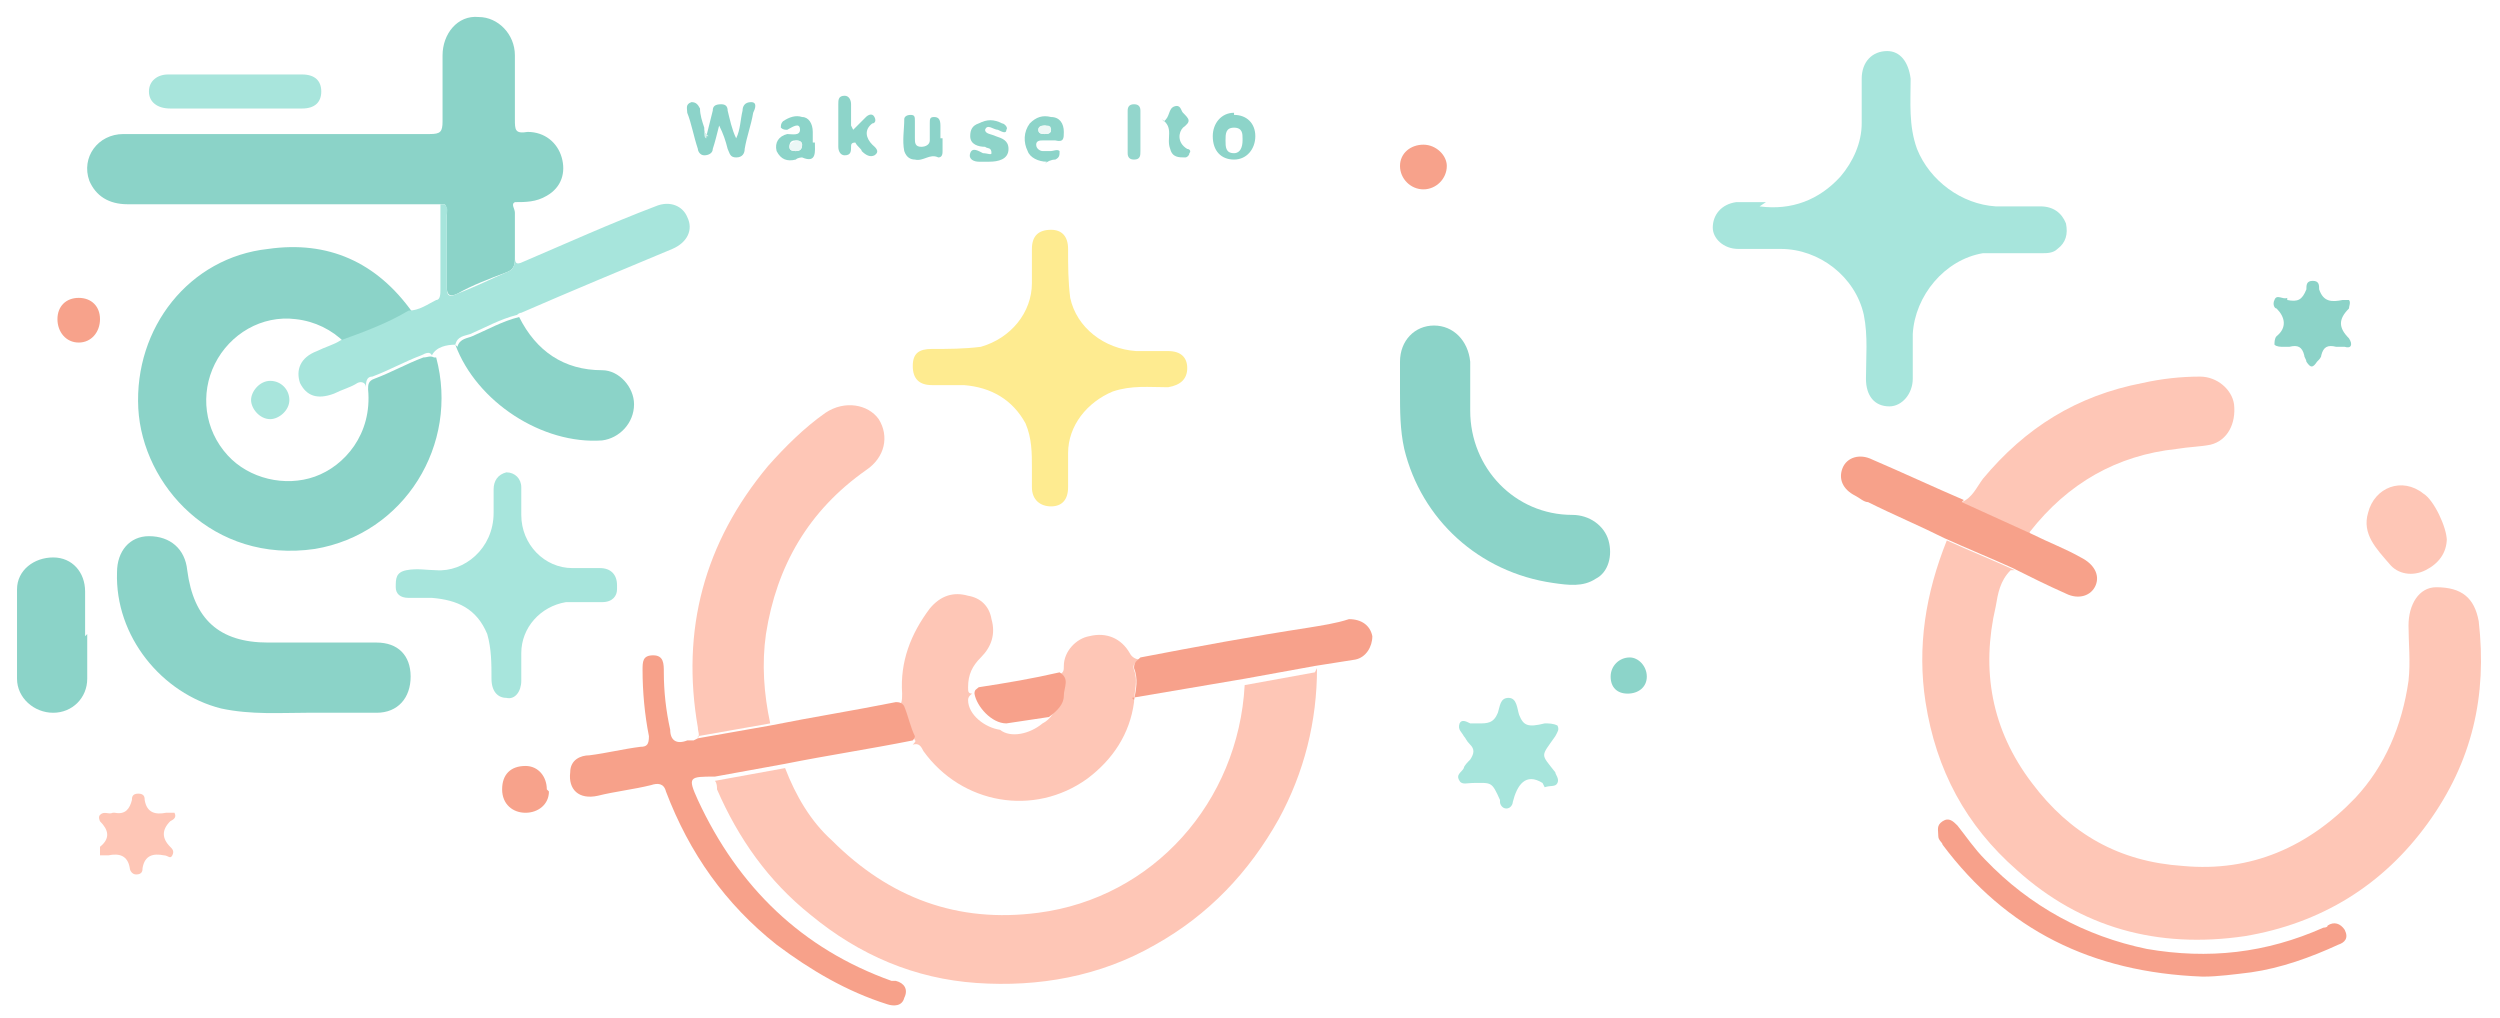
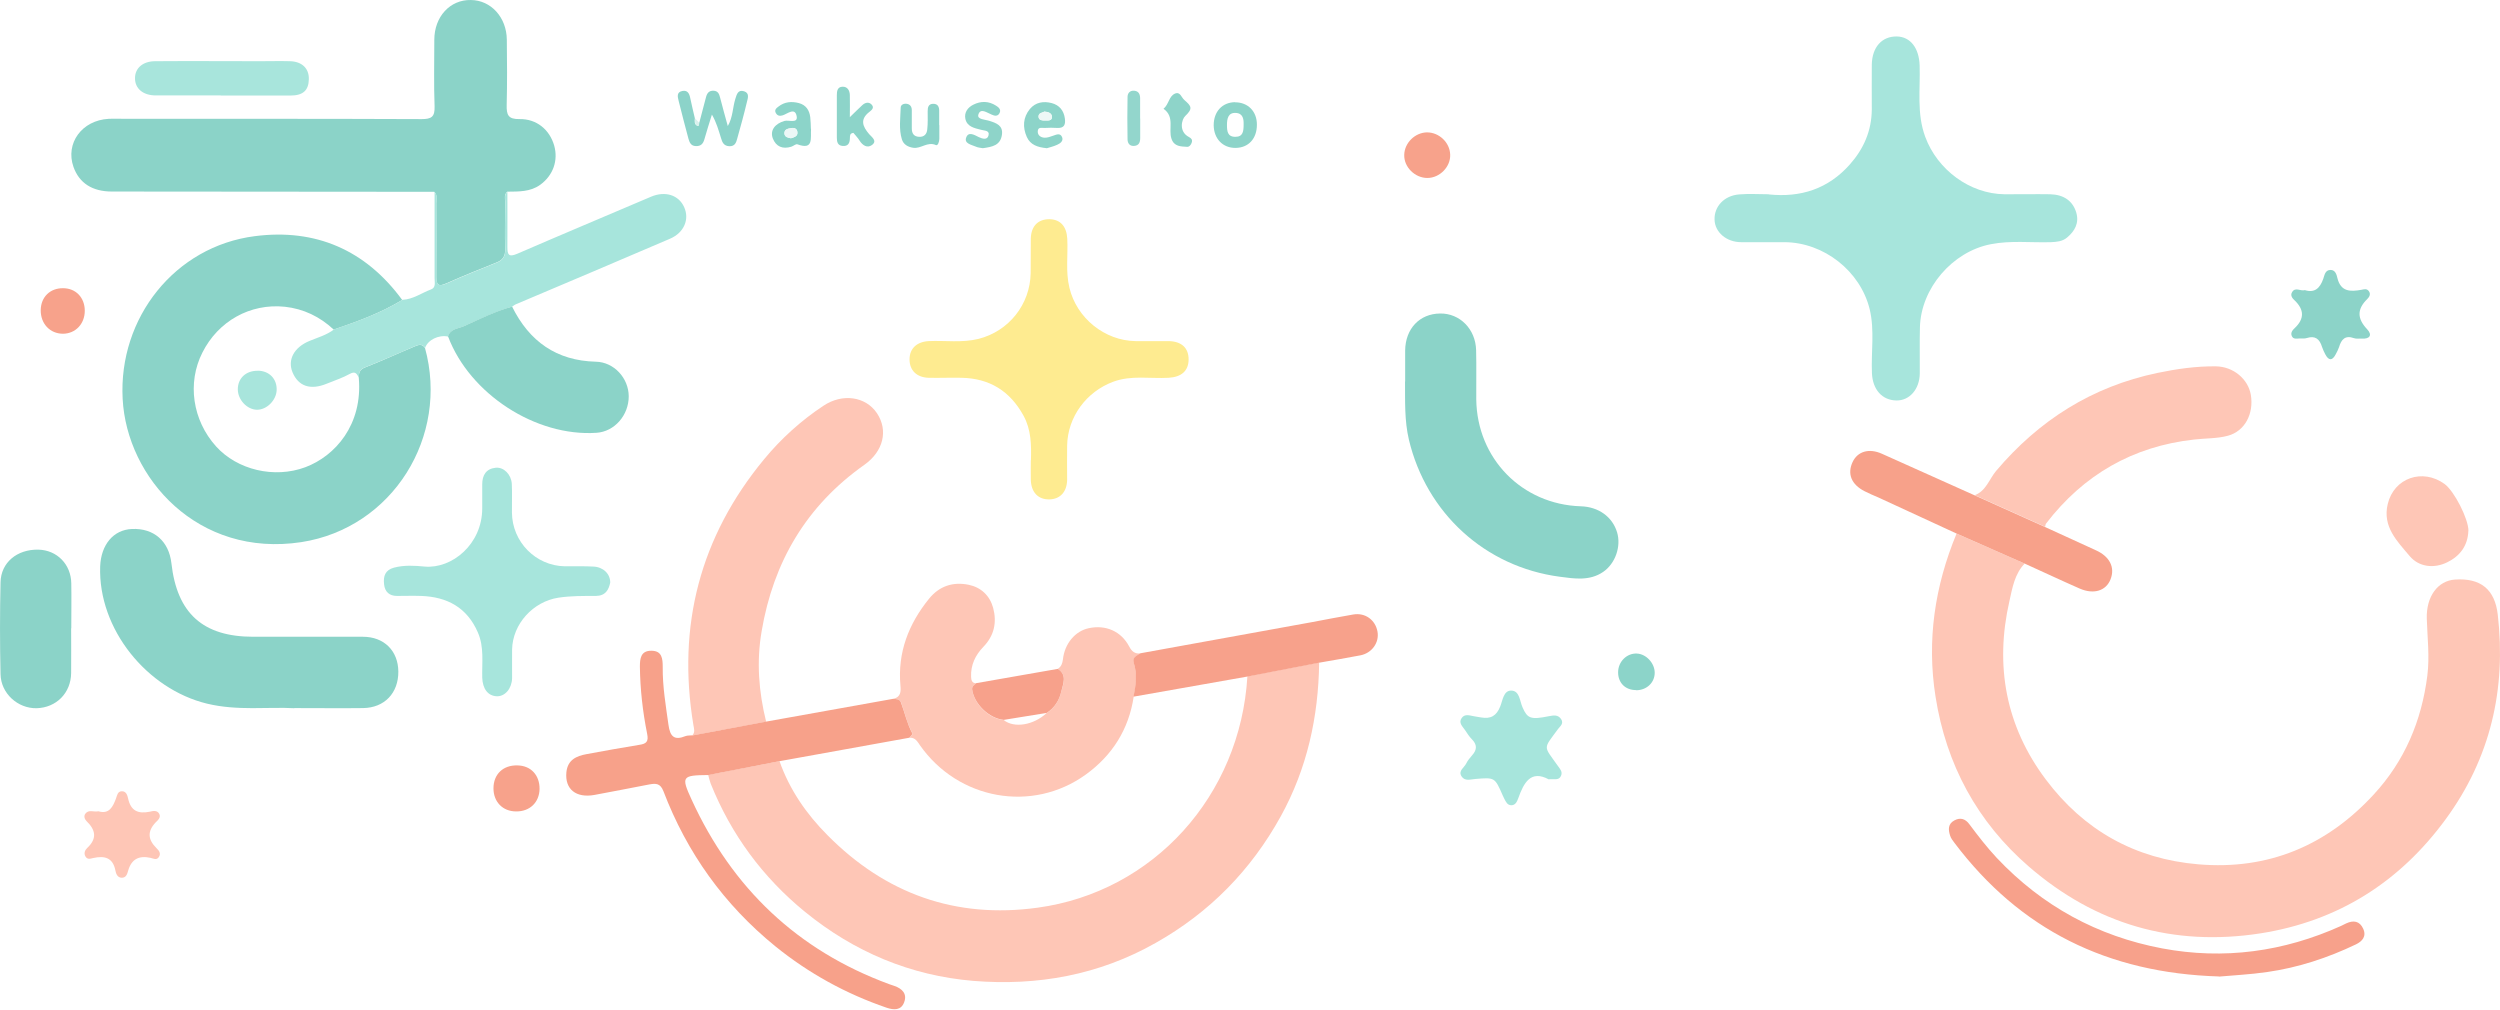
- <svg xmlns="http://www.w3.org/2000/svg" id="_レイヤー_1" data-name="レイヤー 1" version="1.1" viewBox="0 0 117.5 47.8">
+ <svg xmlns="http://www.w3.org/2000/svg" id="_レイヤー_1" data-name="レイヤー 1" width="79.947mm" height="32.274mm" viewBox="0 0 226.621 91.486">
  <defs>
    <style>
      .cls-1 {
-       fill: #feeb90;
+         fill: #feeb90;
      }

-       .cls-1, .cls-2, .cls-3, .cls-4, .cls-5, .cls-6, .cls-7, .cls-8, .cls-9, .cls-10, .cls-11,
-       .cls-12, .cls-13, .cls-14, .cls-15, .cls-16, .cls-17 {
-       stroke-width: 0px;
+       .cls-1, .cls-2, .cls-3, .cls-4, .cls-5, .cls-6, .cls-7, .cls-8, .cls-9, .cls-10, .cls-11, .cls-12, .cls-13, .cls-14, .cls-15, .cls-16, .cls-17 {
+         stroke-width: 0px;
      }

      .cls-2 {
-       fill: #8dd4c9;
+         fill: #8dd4c9;
      }

      .cls-3 {
-       fill: #f7a18b;
+         fill: #f7a18b;
      }

      .cls-4 {
-       fill: #8cd3c9;
+         fill: #8cd3c9;
      }

      .cls-5 {
-       fill: #f7a18a;
+         fill: #f7a18a;
      }

      .cls-6 {
-       fill: #a8e5dc;
+         fill: #a8e5dc;
      }

      .cls-7 {
-       fill: #fec6b6;
+         fill: #fec6b6;
      }

      .cls-8 {
-       fill: #a7e5dc;
+         fill: #a7e5dc;
      }

      .cls-9 {
-       fill: #f7a28b;
+         fill: #f7a28b;
      }

      .cls-10 {
-       fill: #8cd4c9;
+         fill: #8cd4c9;
      }

      .cls-11 {
-       fill: #8bd3c8;
+         fill: #8bd3c8;
      }

      .cls-12 {
-       fill: #8ed4c9;
+         fill: #8ed4c9;
      }

      .cls-13 {
-       fill: #daf1ed;
+         fill: #daf1ed;
      }

      .cls-14 {
-       fill: #8cd3c8;
+         fill: #8cd3c8;
      }

      .cls-15 {
-       fill: #ecf7f6;
+         fill: #ecf7f6;
      }

      .cls-16 {
-       fill: #eef8f6;
+         fill: #eef8f6;
      }

      .cls-17 {
-       fill: #93d6cc;
+         fill: #93d6cc;
      }
    </style>
  </defs>
  <g id="surface1">
-     <path class="cls-7" d="M94.5,26.8c-.5.5-.6,1.1-.7,1.7-.7,3-.2,5.8,1.7,8.3,1.8,2.4,4.1,3.7,7.1,3.9,3.2.3,5.9-.9,8.1-3.2,1.4-1.5,2.2-3.4,2.5-5.5.1-.9,0-1.8,0-2.6,0-1,.5-1.8,1.3-1.8,1.2,0,1.8.5,2,1.6.4,3.5-.3,6.6-2.4,9.5-2.1,2.9-5,4.7-8.6,5.3-4.1.6-7.7-.4-10.7-3.1-2.4-2.1-3.8-4.7-4.3-7.9-.4-2.6,0-5.1,1-7.6,1.1.5,2.1.9,3.2,1.4h0Z" />
-     <path class="cls-7" d="M61.9,31.4c0,2.5-.6,4.9-1.8,7.1-1.4,2.5-3.3,4.5-5.8,5.9-2.6,1.5-5.5,2-8.4,1.8-2.9-.2-5.5-1.3-7.8-3.2-2-1.6-3.4-3.6-4.4-5.9,0-.1,0-.3-.1-.4,1.1-.2,2.2-.4,3.3-.6.5,1.3,1.2,2.5,2.2,3.4,2.7,2.7,5.9,3.9,9.7,3.4,5.4-.7,9.4-5.2,9.7-10.7,1.1-.2,2.2-.4,3.3-.6h0Z" />
-     <path class="cls-11" d="M20.5,16.8c1.1,4.1-1.5,8.3-5.7,9-4.8.7-8.1-3-8.3-6.6-.2-3.8,2.4-7.1,6.1-7.5,2.8-.4,5.1.6,6.8,3-1,.6-2.1,1-3.2,1.4-.6-.6-1.4-1-2.3-1.1-1.6-.2-3.1.7-3.8,2.1-.7,1.4-.5,3.1.6,4.3,1,1.1,2.7,1.5,4.1,1,1.4-.5,2.7-2,2.5-4.1,0-.2,0-.4.3-.5.8-.3,1.5-.7,2.3-1,.2,0,.3-.1.5,0h0Z" />
-     <path class="cls-11" d="M20.9,9.6c-5,0-9.9,0-14.9,0-.9,0-1.5-.4-1.8-1.1-.4-1.1.4-2.2,1.6-2.2.3,0,.6,0,.8,0,4.5,0,9.1,0,13.6,0,.5,0,.6-.1.6-.6,0-1,0-2.1,0-3.1s.7-1.9,1.7-1.8c.9,0,1.7.8,1.7,1.8,0,1,0,2,0,3,0,.5,0,.7.6.6.8,0,1.4.5,1.6,1.2.2.7,0,1.4-.7,1.8-.5.3-1,.3-1.5.3-.2.1,0,.3,0,.5,0,.7,0,1.4,0,2.2,0,.3-.1.5-.4.6-.8.3-1.6.6-2.3,1-.4.2-.5,0-.5-.3,0-1.1,0-2.3,0-3.4,0-.2,0-.4-.1-.5h0Z" />
-     <path class="cls-8" d="M82.7,9.7c1.5.2,2.8-.3,3.8-1.4.6-.7,1-1.6,1-2.5,0-.7,0-1.4,0-2.1,0-.8.5-1.3,1.2-1.3.6,0,1,.5,1.1,1.3,0,1.1-.1,2.2.3,3.3.6,1.5,2.1,2.6,3.7,2.7.7,0,1.4,0,2.1,0,.6,0,1,.3,1.2.8.1.5,0,.9-.4,1.2-.2.2-.5.2-.7.2-.9,0-1.9,0-2.8,0-1.8.3-3.2,2-3.3,3.8,0,.7,0,1.4,0,2.1,0,.7-.5,1.3-1.1,1.3-.7,0-1.1-.5-1.1-1.3,0-1,.1-2-.1-3-.4-1.8-2.1-3.1-3.9-3.1h-2c-.7,0-1.2-.5-1.2-1,0-.6.4-1.1,1.1-1.2.5,0,.9,0,1.4,0h0Z" />
-     <path class="cls-7" d="M49.8,31.7c.2-.1.2-.2.2-.4,0-.7.6-1.3,1.2-1.4.8-.2,1.5.1,1.9.8.1.2.3.3.5.3-.2.1-.4.2-.3.5.2.5,0,1,0,1.5-.2,1.5-1,2.7-2.2,3.6-2.5,1.8-5.9,1.2-7.7-1.3-.1-.2-.2-.4-.5-.3,0,0,.2-.2.1-.2-.2-.5-.4-1-.5-1.4,0-.2-.2-.2-.4-.2.3,0,.3-.3.3-.6-.1-1.5.4-2.8,1.3-4,.5-.6,1.1-.8,1.8-.6.6.1,1,.5,1.1,1.1.2.7,0,1.3-.5,1.8-.4.4-.6.8-.6,1.4,0,.2,0,.3.2.3,0,0-.2.1-.2.3,0,.7.8,1.3,1.5,1.4.5.4,1.4.2,2-.3.4-.2.6-.6.7-1,0-.3.3-.8-.2-1.1h0Z" />
-     <path class="cls-7" d="M32.8,34.7c.1-.2,0-.3,0-.5-.8-4.6.3-8.7,3.3-12.3.8-.9,1.7-1.8,2.7-2.5.9-.6,2-.4,2.5.3.5.8.3,1.8-.6,2.4-2.7,1.9-4.2,4.5-4.7,7.7-.2,1.4-.1,2.8.2,4.2-1.1.2-2.3.4-3.4.6h0Z" />
-     <path class="cls-11" d="M14.4,33.5c-1.2,0-2.6.1-4-.2-2.8-.7-5-3.4-4.9-6.4,0-1,.6-1.7,1.5-1.7,1,0,1.7.6,1.8,1.6.3,2.3,1.5,3.4,3.8,3.4h5.1c1,0,1.6.6,1.6,1.6,0,1-.6,1.7-1.6,1.7-1,0-2,0-3.2,0h0Z" />
-     <path class="cls-5" d="M32.8,34.7c1.1-.2,2.3-.4,3.4-.6,2-.4,3.9-.7,5.9-1.1.1,0,.3,0,.4.2.2.5.3,1,.5,1.4,0,0,0,.1-.1.2-2,.4-4,.7-6,1.1-1.1.2-2.2.4-3.3.6-1.2,0-1.3,0-.8,1.1,1.9,4.1,4.9,7,9.1,8.5,0,0,.2,0,.2,0,.4.1.6.4.4.8-.1.4-.5.4-.8.3-1.9-.6-3.6-1.6-5.2-2.8-2.4-1.9-4.1-4.3-5.2-7.2-.1-.4-.4-.4-.7-.3-.8.2-1.7.3-2.5.5-.9.2-1.4-.3-1.3-1.1,0-.6.5-.8.9-.8.8-.1,1.6-.3,2.4-.4.3,0,.4-.1.4-.5-.2-1-.3-2.1-.3-3.1,0-.4,0-.7.5-.7.5,0,.5.4.5.8,0,.9.1,1.8.3,2.7,0,.5.3.7.8.5,0,0,.2,0,.3,0h0Z" />
-     <path class="cls-11" d="M65.8,18.4v-1.4c0-1,.7-1.7,1.6-1.7.9,0,1.6.7,1.7,1.7,0,.8,0,1.5,0,2.3,0,2.7,2.1,4.9,4.8,4.9.8,0,1.5.5,1.7,1.2.2.7,0,1.5-.6,1.8-.6.4-1.3.3-2,.2-3.5-.5-6.2-3-7-6.3-.2-.9-.2-1.8-.2-2.7h0Z" />
-     <path class="cls-1" d="M48.5,22c0-.7,0-1.4-.3-2.1-.6-1.1-1.6-1.7-2.9-1.8-.5,0-1,0-1.5,0-.6,0-.9-.3-.9-.9s.3-.8.9-.8c.8,0,1.5,0,2.3-.1,1.4-.4,2.4-1.6,2.4-3,0-.5,0-1.1,0-1.6,0-.6.3-.9.9-.9.5,0,.8.3.8.9,0,.8,0,1.5.1,2.3.3,1.4,1.6,2.4,3.1,2.5h1.5c.6,0,.9.3.9.8s-.3.8-.9.9c-.9,0-1.7-.1-2.6.2-1.2.5-2.1,1.6-2.1,2.9,0,.5,0,1.1,0,1.6,0,.6-.3.9-.8.9-.5,0-.9-.3-.9-.9,0-.3,0-.6,0-.9h0Z" />
-     <path class="cls-8" d="M20.9,9.6c.2.2.1.4.1.5,0,1.1,0,2.3,0,3.4,0,.4.1.5.5.3.8-.3,1.6-.7,2.3-1,.3-.1.4-.3.4-.6,0-.7,0-1.4,0-2.2,0-.2,0-.4,0-.5,0,.9,0,1.7,0,2.5,0,.3,0,.5.4.3,2.1-.9,4.1-1.8,6.2-2.6.7-.3,1.3,0,1.5.5.3.6,0,1.2-.7,1.5-2.4,1-4.8,2-7.1,3,0,0-.1,0-.2.1-.8.2-1.5.6-2.2.9-.3.1-.6.1-.7.5-.4,0-.9.1-1.1.5-.1-.2-.3-.1-.5,0-.8.3-1.5.7-2.3,1-.3,0-.3.3-.3.5,0-.2-.2-.3-.4-.2-.3.2-.7.3-1.1.5-.8.3-1.3.1-1.6-.5-.2-.6,0-1.2.8-1.5.4-.2.8-.3,1.1-.5,1.1-.4,2.2-.8,3.2-1.4.5,0,.9-.3,1.3-.5.2,0,.2-.3.2-.5v-4h0Z" />
-     <path class="cls-7" d="M92.2,23.6c.5-.2.7-.7,1-1.1,2-2.4,4.4-3.9,7.5-4.5.9-.2,1.8-.3,2.7-.3.8,0,1.5.6,1.6,1.3.1.9-.3,1.7-1.1,1.9-.5.1-1,.1-1.6.2-2.8.3-5.1,1.6-6.9,3.9,0,0,0,.1,0,.1-1.1-.5-2.2-1-3.3-1.5h0Z" />
-     <path class="cls-8" d="M29,27.7c0,.3-.2.6-.7.6-.6,0-1.2,0-1.7,0-1.2.2-2.1,1.2-2.1,2.4,0,.4,0,.9,0,1.3,0,.5-.3.9-.7.8-.4,0-.7-.3-.7-.9,0-.7,0-1.4-.2-2.1-.5-1.2-1.4-1.6-2.6-1.7-.4,0-.7,0-1.1,0s-.6-.2-.6-.5c0-.4,0-.7.5-.8.5-.1,1,0,1.4,0,1.3.1,2.7-1,2.7-2.7v-1.1c0-.4.2-.7.6-.8.4,0,.7.3.7.7,0,.4,0,.9,0,1.3,0,1.4,1.1,2.5,2.4,2.5.4,0,.9,0,1.3,0,.5,0,.8.3.8.8h0Z" />
-     <path class="cls-11" d="M21.5,16.3c.1-.4.5-.4.7-.5.7-.3,1.4-.7,2.2-.9.8,1.6,2.1,2.5,3.9,2.5.8,0,1.5.8,1.5,1.6,0,.9-.7,1.6-1.5,1.7-2.8.2-5.9-1.8-6.9-4.5h0Z" />
-     <path class="cls-5" d="M92.2,23.6c1.1.5,2.2,1,3.3,1.5.8.4,1.6.7,2.3,1.1.6.3.9.8.7,1.3-.2.5-.8.7-1.4.4-.9-.4-1.7-.8-2.5-1.2-1.1-.5-2.1-.9-3.2-1.4-1.2-.6-2.4-1.1-3.6-1.7-.2,0-.4-.2-.6-.3-.6-.3-.8-.8-.6-1.3.2-.5.8-.7,1.4-.4,1.4.6,2.9,1.3,4.3,1.9Z" />
-     <path class="cls-3" d="M103.5,45.9c-5.2-.2-9.2-2.2-12.2-6.2,0-.1-.2-.2-.2-.4,0-.3-.1-.5.2-.7.3-.2.5,0,.7.2.4.5.8,1.1,1.3,1.6,2.1,2.2,4.7,3.6,7.6,4.2,2.9.5,5.6.2,8.3-1,0,0,.2,0,.2-.1.3-.2.6-.1.8.2.2.4,0,.6-.3.7-1.3.6-2.7,1.1-4.1,1.3-.8.1-1.6.2-2.2.2h0Z" />
-     <path class="cls-11" d="M4.1,29.8c0,.7,0,1.4,0,2.1,0,.9-.7,1.6-1.6,1.6-.9,0-1.7-.7-1.7-1.6,0-1.4,0-2.8,0-4.2,0-.9.8-1.5,1.7-1.5.9,0,1.5.7,1.5,1.6,0,.7,0,1.4,0,2.1h0Z" />
-     <path class="cls-3" d="M53.3,32.9c.1-.5.2-1,0-1.5,0-.3.1-.3.3-.5,2.6-.5,5.3-1,7.9-1.4.6-.1,1.3-.2,1.9-.4.6,0,1,.3,1.1.8,0,.5-.3,1-.8,1.1-.6.1-1.3.2-1.9.3-1.1.2-2.2.4-3.3.6-1.8.3-3.5.6-5.3.9h0Z" />
-     <path class="cls-8" d="M72.5,36.8c-.8-.5-1.2.1-1.4.9,0,.1-.1.3-.3.3s-.3-.2-.3-.3c0,0,0,0,0-.1-.4-.9-.4-.8-1.3-.8-.2,0-.5.1-.6-.1-.2-.3.1-.4.2-.6,0-.1.2-.3.3-.4.2-.3.2-.5,0-.7s-.2-.3-.3-.4c-.1-.2-.3-.3-.2-.6.1-.2.3-.1.5,0,.1,0,.2,0,.4,0,.4,0,.7,0,.9-.5.1-.3.1-.7.5-.7.4,0,.4.5.5.8.2.5.4.6,1.2.4.2,0,.4,0,.6.1.1.2,0,.3-.1.5-.7,1-.7.8,0,1.7,0,.1.2.3.1.5-.1.2-.3.1-.6.2h0Z" />
-     <path class="cls-6" d="M11,5.1h-3c-.6,0-1-.3-1-.8,0-.5.4-.8.9-.8,1.6,0,3.2,0,4.9,0s.9,0,1.4,0c.6,0,.9.3.9.8,0,.5-.3.8-.9.8h-3.2Z" />
-     <path class="cls-7" d="M115,25.3c0,.7-.4,1.2-1,1.5-.6.3-1.3.2-1.7-.3-.6-.7-1.3-1.4-1-2.4.3-1.2,1.6-1.7,2.6-.9.5.3,1.1,1.6,1.1,2.2h0Z" />
-     <path class="cls-14" d="M107.5,14.1c.5.1.7,0,.9-.5,0-.2,0-.4.3-.4s.3.2.3.4c.2.6.6.6,1.1.5.1,0,.2,0,.3,0,.1.1,0,.3,0,.4-.5.5-.5.9,0,1.4.2.3.1.5-.2.4-.1,0-.3,0-.4,0-.4-.1-.6,0-.7.4,0,.1-.1.2-.2.3-.2.3-.3.3-.5,0,0-.1-.1-.2-.1-.3-.1-.4-.3-.5-.7-.4-.1,0-.2,0-.3,0s-.3,0-.4-.1c0-.1,0-.3.1-.4.5-.4.4-.9,0-1.3-.1,0-.2-.2-.1-.4.1-.3.4,0,.6-.1h0Z" />
-     <path class="cls-7" d="M5.4,38.2c.5.1.7-.2.8-.6,0-.1,0-.3.3-.3s.3.2.3.3c.1.6.5.7,1,.6.1,0,.3,0,.4,0,.1.2,0,.3-.2.4-.4.4-.4.8,0,1.2.1.1.2.2.1.4s-.2,0-.4,0c-.5-.1-.9,0-1,.6,0,.1,0,.3-.3.3-.2,0-.3-.2-.3-.3-.1-.6-.5-.7-1-.6-.1,0-.3,0-.4,0,0-.1,0-.3,0-.4.5-.4.4-.8,0-1.2,0,0-.1-.2,0-.3.2-.2.4,0,.6-.1Z" />
-     <path class="cls-3" d="M47.3,34c-.7,0-1.4-.8-1.5-1.4,0-.2.1-.2.2-.3,1.3-.2,2.5-.4,3.8-.7.5.3.2.7.2,1.1,0,.4-.3.7-.7,1-.7.1-1.3.2-2,.3Z" />
-     <path class="cls-4" d="M33.2,6.4c.1-.4.2-.8.3-1.2,0-.2.1-.3.4-.3.2,0,.3.1.3.3.1.4.2.9.4,1.3.2-.4.2-.9.3-1.3,0-.2.1-.4.4-.4.3,0,.2.3.1.5-.1.6-.3,1.1-.4,1.7,0,.2-.1.4-.4.4-.3,0-.3-.2-.4-.4-.1-.4-.2-.7-.4-1.1-.1.4-.2.8-.3,1.1,0,.2-.2.3-.4.3-.2,0-.3-.2-.3-.3-.2-.6-.3-1.2-.5-1.7,0-.2-.1-.4.2-.5.2,0,.3.1.4.3,0,.3.1.6.2.9,0,.1,0,.3.1.3,0,0,0,0,0-.1h0Z" />
-     <path class="cls-9" d="M25.8,37.2c0,.6-.5,1-1.1,1-.6,0-1.1-.4-1.1-1.1s.4-1.1,1.1-1.1c.6,0,1,.5,1,1.1Z" />
-     <path class="cls-9" d="M66.9,6.8c.6,0,1.1.5,1.1,1,0,.6-.5,1.1-1.1,1.1s-1.1-.5-1.1-1.1c0-.6.5-1,1.1-1Z" />
-     <path class="cls-9" d="M3.7,14c.6,0,1,.4,1,1s-.4,1.1-1,1.1c-.6,0-1-.5-1-1.1,0-.6.4-1,1-1Z" />
-     <path class="cls-2" d="M40.1,6.1c.2-.2.4-.4.6-.6.1-.1.3-.2.4,0,.1.2,0,.3-.1.3-.4.3-.3.7,0,1,.1.1.4.3.1.5-.2.1-.4,0-.6-.2,0-.1-.2-.2-.3-.4-.2,0-.2.1-.2.2,0,.2,0,.4-.3.4-.2,0-.3-.2-.3-.4v-2c0-.2,0-.4.3-.4.2,0,.3.2.3.4,0,.3,0,.6,0,1Z" />
-     <path class="cls-2" d="M58,5.4c.6,0,1,.4,1,1,0,.6-.4,1.1-1,1.1-.6,0-1-.4-1-1.1,0-.6.4-1.1,1-1.1h0ZM58.4,6.5c0-.2,0-.5-.4-.5-.4,0-.4.3-.4.6s0,.6.4.6c.3,0,.4-.3.4-.6h0Z" />
-     <path class="cls-10" d="M38.3,6.7c0,.4.1,1-.6.7,0,0-.2,0-.3.1-.4.1-.7,0-.9-.4-.1-.4.1-.7.5-.8.2,0,.6.1.6-.2,0-.4-.4-.1-.6,0-.1,0-.2,0-.3-.1,0-.1,0-.2.1-.3.3-.2.6-.3.9-.2.3,0,.5.3.5.7,0,.2,0,.4,0,.5h0ZM37.4,7.1c.1,0,.3,0,.3-.3,0-.1-.1-.2-.3-.2-.1,0-.3,0-.3.3,0,.2.2.2.3.2h0Z" />
-     <path class="cls-2" d="M49.2,7.6c-.4,0-.8-.2-.9-.5-.2-.4-.2-.9.1-1.3.3-.3.6-.4,1-.3.4,0,.6.3.6.7,0,.3,0,.5-.4.4-.2,0-.4,0-.6,0-.1,0-.3,0-.3.2,0,.2.2.3.3.3.1,0,.3,0,.4,0,.1,0,.3-.1.4,0,0,.2,0,.3-.2.4-.2,0-.4.1-.5.2h0ZM49.1,5.9c0,0-.3,0-.3.2s.2.2.3.2.3,0,.3-.2c0-.1-.2-.2-.3-.2h0Z" />
-     <path class="cls-4" d="M44.3,6.5v.6c0,.1,0,.3-.2.3-.4-.2-.7.2-1.1.1-.2,0-.4-.1-.5-.4-.1-.5,0-1,0-1.5,0-.1.1-.2.3-.2s.2.1.2.3v.8c0,.2,0,.4.3.4.2,0,.4-.1.4-.3,0-.3,0-.6,0-.8s0-.3.2-.3c.2,0,.3.1.3.4v.6h0Z" />
-     <path class="cls-12" d="M46.3,7.6c0,0-.2,0-.3,0-.2,0-.5-.1-.4-.4.1-.3.4-.1.6,0,.2,0,.4.1.4,0,0-.3-.2-.2-.3-.3-.3,0-.7-.1-.7-.5,0-.3.1-.5.4-.6.4-.2.7-.2,1.1,0,.1,0,.3.2.2.3,0,.2-.2.1-.4,0-.2,0-.5-.3-.6,0,0,.2.3.2.5.3.3.1.6.2.6.6,0,.5-.5.6-.9.6h0Z" />
-     <path class="cls-10" d="M76.5,32.6c-.5,0-.8-.3-.8-.8s.4-.9.9-.9c.4,0,.8.4.8.9s-.4.8-.9.8h0Z" />
-     <path class="cls-12" d="M54.7,5.7c.3-.2.2-.6.5-.7.3-.1.3.2.4.3.3.3.4.4,0,.7-.2.2-.3.7.2,1,.1,0,.2.1.1.2,0,.1-.1.2-.2.2-.3,0-.6,0-.7-.4-.2-.5.2-1-.4-1.4h0Z" />
-     <path class="cls-17" d="M53.6,6.2v.9c0,.2,0,.4-.3.4-.2,0-.3-.1-.3-.3,0-.7,0-1.3,0-2,0-.2.1-.3.3-.3.2,0,.3.1.3.3v1h0Z" />
-     <path class="cls-13" d="M33.2,6.4c0,0,0,.2,0,.1-.1,0-.1-.2-.1-.3,0,0,.1.1.2.2Z" />
-     <path class="cls-15" d="M37.4,7.1c-.1,0-.3,0-.3-.2,0-.2.2-.2.3-.3.1,0,.3,0,.3.2,0,.2-.1.3-.3.3h0Z" />
-     <path class="cls-16" d="M49.1,5.9c.2,0,.3,0,.3.2,0,.2-.2.2-.3.2s-.3,0-.3-.2.2-.2.3-.2h0Z" />
-     <path class="cls-6" d="M12.7,17.9c.5,0,.9.4.9.9,0,.5-.5.9-.9.9-.5,0-.9-.5-.9-.9s.4-.9.9-.9h0Z" />
+     <path class="cls-7" d="M183.542,51.079c-.917.936-1.121,2.21-1.388,3.395-1.344,5.878-.331,11.356,3.293,16.183,3.452,4.605,8.088,7.21,13.84,7.694,6.337.535,11.63-1.707,15.89-6.331,2.79-3.025,4.337-6.655,4.859-10.783.217-1.751,0-3.446-.051-5.159-.057-2.006.994-3.433,2.554-3.541,2.325-.159,3.611.885,3.879,3.165.783,6.776-.669,13.018-4.7,18.533-4.178,5.719-9.764,9.26-16.782,10.369-7.936,1.242-14.986-.828-21.017-6.044-4.675-4.044-7.496-9.241-8.464-15.4-.809-5.108-.07-10.025,1.904-14.789,2.057.904,4.114,1.815,6.178,2.72l.006-.013Z" />
+     <path class="cls-7" d="M119.579,60.072c-.064,4.917-1.095,9.604-3.477,13.922-2.7,4.891-6.458,8.725-11.337,11.477-5.159,2.923-10.719,3.917-16.534,3.446-5.687-.478-10.789-2.618-15.247-6.248-3.847-3.14-6.706-7.019-8.56-11.63-.096-.261-.159-.529-.229-.796,2.153-.414,4.312-.841,6.464-1.248.911,2.592,2.446,4.802,4.35,6.713,5.254,5.312,11.623,7.598,19.049,6.573,10.49-1.433,18.374-10.139,19.017-20.979,2.165-.414,4.331-.841,6.49-1.255l.013.025Z" />
+     <path class="cls-11" d="M38.522,31.533c2.216,8.044-2.942,16.33-11.203,17.61-9.388,1.433-15.827-5.821-16.202-12.986-.389-7.35,4.745-13.827,11.986-14.75,5.484-.707,10.031,1.242,13.356,5.783-1.949,1.191-4.063,1.955-6.21,2.688-1.248-1.172-2.739-1.885-4.42-2.07-3.159-.331-6.057,1.312-7.483,4.153-1.395,2.745-.898,6.133,1.236,8.502,1.923,2.134,5.28,2.936,8.088,1.892,2.713-1.013,5.222-3.86,4.853-8.095,0-.439.051-.745.56-.949,1.535-.599,3.025-1.293,4.541-1.923.312-.134.656-.236.898.159v-.013Z" />
+     <path class="cls-11" d="M39.357,17.388c-9.738,0-19.476-.013-29.214-.025-1.777,0-2.962-.764-3.484-2.235-.752-2.14.764-4.223,3.184-4.356.541-.025,1.102,0,1.656,0,8.904,0,17.82-.013,26.717.025.885,0,1.21-.197,1.178-1.146-.076-2.006-.025-4.019-.025-6.038C39.369,1.51,40.796-.038,42.687.001c1.815.019,3.235,1.567,3.255,3.598.025,1.974.038,3.955-.013,5.929-.019.885.134,1.287,1.166,1.267,1.56-.025,2.726.968,3.14,2.395.382,1.35-.089,2.713-1.274,3.567-.898.643-1.949.605-2.981.618-.312.267-.191.65-.191.974,0,1.427-.038,2.834,0,4.261.013.611-.21.962-.764,1.178-1.529.611-3.063,1.229-4.566,1.898-.701.318-.911.159-.911-.592.025-2.216.013-4.433,0-6.643,0-.369.146-.771-.204-1.076l.013.013Z" />
+     <path class="cls-8" d="M160.327,17.623c2.898.299,5.388-.49,7.362-2.72,1.261-1.42,1.974-3.063,1.987-4.987,0-1.35-.013-2.7,0-4.051.025-1.599.923-2.579,2.267-2.56,1.248.025,2.019,1.064,2.07,2.63.07,2.165-.28,4.356.51,6.477,1.102,2.981,4.032,5.159,7.178,5.197,1.382.013,2.764-.025,4.146,0,1.236.032,2.044.605,2.363,1.656.274.949-.121,1.675-.841,2.274-.42.35-.93.389-1.452.414-1.815.057-3.643-.172-5.458.185-3.465.669-6.337,3.987-6.42,7.541-.038,1.388,0,2.777-.013,4.165-.013,1.433-.923,2.471-2.108,2.458-1.306-.013-2.165-.987-2.229-2.471-.083-1.936.255-3.885-.204-5.796-.847-3.465-4.153-6.057-7.713-6.082h-3.936c-1.337,0-2.388-.904-2.414-2.044-.038-1.191.873-2.178,2.229-2.286.898-.076,1.79-.013,2.688-.013l-.013.013Z" />
+     <path class="cls-7" d="M95.887,60.632c.318-.21.414-.478.465-.853.153-1.446,1.121-2.579,2.344-2.834,1.541-.331,2.936.28,3.662,1.656.242.471.529.681,1.038.631-.325.204-.783.35-.605.898.325,1.013.172,2.025-.025,3.032-.446,2.962-1.949,5.318-4.324,7.038-4.866,3.528-11.585,2.299-15.05-2.643-.229-.338-.439-.72-.943-.681.096-.134.312-.318.274-.376-.484-.892-.701-1.872-1.038-2.815-.121-.325-.427-.299-.694-.338.669-.172.681-.656.631-1.204-.267-2.993.739-5.579,2.592-7.866.943-1.166,2.178-1.554,3.598-1.267,1.127.236,1.911.987,2.216,2.095.35,1.318.096,2.522-.898,3.541-.713.745-1.146,1.63-1.102,2.713.013.318.083.548.439.586-.115.185-.389.229-.344.56.159,1.299,1.516,2.643,2.86,2.764.943.764,2.713.471,3.898-.637.707-.446,1.14-1.14,1.312-1.898.159-.681.605-1.522-.306-2.089v-.013Z" />
+     <path class="cls-7" d="M62.756,66.67c.274-.306.153-.611.096-.962-1.49-9.006.618-17.069,6.42-24.087,1.535-1.86,3.344-3.497,5.363-4.834,1.72-1.153,3.828-.86,4.859.669,1.038,1.56.592,3.458-1.153,4.687-5.235,3.7-8.235,8.789-9.299,15.069-.478,2.764-.267,5.496.408,8.216-2.229.414-4.458.834-6.681,1.248l-.013-.006Z" />
+     <path class="cls-11" d="M26.676,64.199c-2.35-.134-5.146.255-7.91-.414-5.445-1.318-9.878-6.757-9.687-12.438.076-1.949,1.178-3.325,2.885-3.395,1.974-.089,3.344,1.102,3.573,3.102.51,4.554,2.866,6.668,7.42,6.668h9.935c1.923,0,3.197,1.267,3.216,3.153.013,1.949-1.255,3.286-3.197,3.312-1.923.025-3.86,0-6.222,0l-.013.013Z" />
+     <path class="cls-5" d="M62.756,66.67c2.229-.414,4.452-.841,6.681-1.255,3.853-.694,7.694-1.376,11.54-2.07.267.038.573,0,.694.338.35.943.554,1.923,1.038,2.815.038.057-.178.242-.274.376-3.923.707-7.853,1.427-11.776,2.127-2.153.414-4.312.841-6.464,1.255-2.376.025-2.471.121-1.503,2.229,3.681,8.031,9.604,13.668,17.903,16.725.153.057.325.121.484.166.713.248,1.172.72.879,1.484-.274.745-.943.707-1.586.49-3.694-1.267-7.057-3.114-10.095-5.573-4.643-3.777-8.006-8.471-10.139-14.056-.293-.758-.726-.707-1.287-.611-1.656.318-3.305.643-4.961.949-1.675.306-2.7-.522-2.548-2.057.115-1.121.898-1.471,1.841-1.643,1.592-.293,3.191-.586,4.777-.841.637-.096.847-.293.701-1.006-.401-2-.631-4.032-.656-6.076,0-.739.076-1.458,1.044-1.446.968,0,1.025.726,1.025,1.471-.019,1.777.28,3.503.522,5.254.146,1.051.522,1.427,1.541,1.013.178-.07.408-.051.618-.07v.013Z" />
+     <path class="cls-11" d="M127.375,34.584v-2.809c.025-1.987,1.312-3.337,3.172-3.356,1.783-.025,3.21,1.408,3.261,3.318.038,1.484,0,2.981.013,4.471.07,5.363,4.14,9.515,9.471,9.687,1.611.045,2.866.949,3.293,2.356.389,1.28-.159,2.841-1.261,3.592-1.223.841-2.624.611-3.923.439-6.783-.892-12.107-5.783-13.687-12.426-.408-1.739-.338-3.509-.35-5.273h.013Z" />
+     <path class="cls-1" d="M93.454,41.717c.038-1.388.025-2.764-.675-4.038-1.223-2.229-3.076-3.382-5.611-3.433-1.006-.025-2.0.025-3,0-1.083-.038-1.72-.681-1.72-1.669s.662-1.592,1.726-1.656c1.516-.07,3.032.172,4.535-.204,2.732-.694,4.675-3.114,4.719-5.968.013-1.032,0-2.076.013-3.114.025-1.14.656-1.777,1.707-1.764.981.025,1.541.656,1.599,1.777.076,1.484-.166,2.968.197,4.452.662,2.739,3.197,4.783,5.993,4.821h3.006c1.172.025,1.802.624,1.802,1.656s-.643,1.605-1.815,1.669c-1.675.096-3.369-.255-5.031.363-2.42.904-4.114,3.178-4.165,5.77-.019,1.032,0,2.083,0,3.114-.019,1.095-.631,1.751-1.599,1.777-1.025.025-1.669-.643-1.694-1.79-.013-.58,0-1.178,0-1.764h.013Z" />
+     <path class="cls-8" d="M39.357,17.388c.35.306.204.707.204,1.07.013,2.216.025,4.433,0,6.649,0,.752.21.898.911.592,1.503-.669,3.038-1.287,4.566-1.898.554-.217.771-.573.764-1.178-.038-1.414-.025-2.834,0-4.261,0-.325-.121-.707.191-.974,0,1.669.013,3.325,0,4.993,0,.681.096.962.873.631,4.044-1.751,8.114-3.458,12.158-5.184,1.274-.535,2.497-.159,2.993.949.497,1.095,0,2.312-1.274,2.86-4.649,2-9.311,3.968-13.973,5.942-.121.045-.229.146-.344.217-1.509.427-2.917,1.134-4.344,1.764-.535.242-1.248.223-1.465.949-.847-.178-1.828.293-2.083,1.025-.242-.389-.586-.293-.898-.159-1.516.643-3.019,1.325-4.541,1.923-.51.191-.573.51-.56.949-.178-.331-.299-.643-.822-.357-.656.369-1.395.599-2.095.892-1.478.605-2.567.242-3.102-1.032-.471-1.146.146-2.267,1.529-2.841.752-.312,1.56-.535,2.229-1.044,2.14-.732,4.261-1.497,6.21-2.688.955-.038,1.732-.624,2.592-.943.452-.166.318-.643.318-.994v-7.866l-.038.013Z" />
+     <path class="cls-7" d="M178.982,44.895c1.038-.363,1.331-1.446,1.949-2.191,3.898-4.611,8.706-7.655,14.629-8.897,1.745-.363,3.509-.618,5.305-.599,1.599.025,2.93,1.159,3.172,2.592.28,1.694-.535,3.286-2.083,3.7-.981.267-2.038.223-3.063.344-5.56.618-10.018,3.191-13.419,7.617-.064.076-.051.197-.083.293-2.146-.962-4.28-1.923-6.42-2.885l.013.025Z" />
+     <path class="cls-8" d="M55.317,52.805c-.134.643-.414,1.204-1.293,1.216-1.14,0-2.267-.013-3.407.159-2.286.35-4.153,2.376-4.197,4.7-.013.86.006,1.726,0,2.599-.025.955-.656,1.669-1.395,1.637-.802-.038-1.274-.675-1.312-1.681-.032-1.376.185-2.777-.395-4.102-.981-2.267-2.79-3.229-5.146-3.312-.732-.025-1.458,0-2.185,0-.688,0-1.102-.363-1.172-1.057-.083-.732.096-1.293.904-1.509.923-.242,1.866-.185,2.777-.096,2.471.217,5.216-2.025,5.216-5.273v-2.178c0-.841.357-1.42,1.229-1.509.726-.07,1.401.611,1.452,1.458.045.866,0,1.732.013,2.605.019,2.656,2.153,4.821,4.783,4.872.86.013,1.732-.025,2.592.025.892.032,1.548.656,1.535,1.471v-.025Z" />
+     <path class="cls-11" d="M40.605,30.508c.217-.726.93-.707,1.465-.949,1.427-.643,2.834-1.35,4.35-1.764,1.56,3.153,4.019,4.904,7.592,4.993,1.643.032,2.968,1.484,2.981,3.127.006,1.726-1.287,3.21-2.923,3.318-5.496.369-11.489-3.516-13.451-8.725h-.013Z" />
+     <path class="cls-5" d="M178.982,44.895c2.14.962,4.274,1.923,6.413,2.885,1.529.707,3.057,1.408,4.592,2.102,1.248.56,1.758,1.548,1.331,2.63-.401,1.038-1.509,1.401-2.796.841-1.669-.732-3.318-1.509-4.98-2.261-2.057-.904-4.114-1.815-6.171-2.72-2.376-1.095-4.751-2.191-7.12-3.286-.414-.178-.828-.35-1.223-.554-1.204-.611-1.592-1.573-1.095-2.643.452-.974,1.49-1.28,2.656-.758,2.796,1.255,5.592,2.509,8.394,3.764Z" />
+     <path class="cls-3" d="M201.139,88.515c-10.107-.306-18.03-4.248-23.953-12.088-.166-.217-.35-.452-.42-.707-.159-.51-.197-1.032.395-1.35.56-.306,1.019-.121,1.357.344.79,1.057,1.586,2.089,2.484,3.051,4.121,4.369,9.133,7.095,14.98,8.203,5.611,1.057,11.037.306,16.228-2.032.159-.07.318-.159.465-.229.662-.306,1.223-.229,1.548.484.312.694-.083,1.134-.656,1.414-2.567,1.229-5.242,2.108-8.05,2.509-1.56.229-3.153.299-4.375.414v-.013Z" />
+     <path class="cls-11" d="M6.448,56.958c0,1.35.013,2.7,0,4.051-.019,1.815-1.344,3.14-3.133,3.191-1.707.032-3.235-1.344-3.267-3.083-.064-2.777-.064-5.547,0-8.324.032-1.802,1.497-3.006,3.426-2.968,1.694.038,2.968,1.337,2.987,3.063.025,1.35,0,2.707,0,4.057l-.013.013Z" />
+     <path class="cls-3" d="M102.752,63.148c.197-1.006.357-2.019.025-3.032-.178-.548.28-.681.605-.898,5.184-.936,10.356-1.885,15.54-2.821,1.248-.236,2.497-.478,3.751-.694,1.083-.185,2.013.497,2.197,1.567.166.974-.497,1.923-1.541,2.134-1.248.242-2.509.446-3.751.669-2.172.414-4.337.841-6.496,1.255-3.439.605-6.878,1.216-10.318,1.822h-.013Z" />
+     <path class="cls-8" d="M140.405,70.657c-1.643-.898-2.274.293-2.783,1.72-.108.293-.255.618-.618.618s-.497-.312-.643-.592c-.045-.102-.083-.185-.134-.28-.726-1.669-.726-1.656-2.49-1.509-.427.032-.949.229-1.248-.236-.331-.51.242-.79.42-1.166.134-.28.338-.51.548-.758.446-.497.446-.962-.038-1.446-.242-.242-.42-.535-.618-.828-.217-.325-.618-.656-.299-1.095.261-.376.675-.242,1.038-.172.229.051.471.076.713.121.873.159,1.408-.14,1.745-1.006.217-.535.293-1.439.994-1.427.764.013.764.936,1.019,1.509.446,1.025.739,1.146,2.382.815.439-.083.828-.159,1.115.255.28.414-.096.662-.274.904-1.369,1.872-1.337,1.471-.025,3.331.191.28.471.535.287.93-.204.427-.592.242-1.115.299l.025.013Z" />
+     <path class="cls-6" d="M20.001,8.65h-5.885c-1.146,0-1.885-.618-1.879-1.567,0-.904.707-1.535,1.841-1.535,3.165-.025,6.337,0,9.509,0,.898,0,1.796-.025,2.688,0,1.102.025,1.745.656,1.72,1.63-.019,1.025-.529,1.484-1.681,1.484h-6.299l-.013-.013Z" />
+     <path class="cls-7" d="M223.755,48.118c-.051,1.344-.752,2.28-1.904,2.847-1.21.599-2.579.439-3.414-.554-1.127-1.344-2.497-2.669-1.987-4.738.567-2.35,3.146-3.248,5.146-1.802.885.65,2.159,3.153,2.165,4.235l-.006.013Z" />
+     <path class="cls-14" d="M208.928,26.298c.898.28,1.369-.172,1.669-1.013.121-.325.159-.815.669-.815.439,0,.548.439.618.745.312,1.255,1.197,1.229,2.165,1.057.242-.045.484-.134.669.102.217.274.07.541-.134.739-.943.923-.911,1.777,0,2.739.484.51.242.892-.484.841-.242-.013-.497.038-.713-.038-.802-.293-1.153.121-1.357.815-.076.229-.197.452-.306.656-.312.599-.637.573-.943-.013-.108-.217-.217-.433-.293-.669-.217-.713-.618-1.044-1.376-.802-.197.064-.414.038-.618.038-.267,0-.599.108-.739-.21-.146-.287.057-.548.255-.726.904-.853.866-1.681-.013-2.522-.197-.178-.401-.439-.229-.726.287-.516.758-.076,1.172-.197h-.013Z" />
+     <path class="cls-7" d="M8.92,73.542c.981.293,1.312-.414,1.592-1.153.108-.293.14-.662.541-.662s.497.382.56.662c.242,1.115.904,1.408,1.962,1.191.274-.064.65-.159.847.172.204.35-.121.605-.318.802-.764.815-.701,1.554.076,2.325.217.217.446.471.217.815-.204.306-.484.134-.752.07-1.032-.229-1.732.102-2.032,1.172-.076.267-.172.643-.586.631-.389-.013-.516-.376-.567-.656-.229-1.191-1.006-1.35-2-1.134-.28.064-.541.172-.726-.159-.159-.293-.013-.58.172-.752.917-.853.758-1.643-.064-2.433-.178-.185-.267-.452-.108-.669.306-.414.764-.127,1.185-.223Z" />
+     <path class="cls-3" d="M90.983,65.256c-1.344-.134-2.7-1.471-2.86-2.764-.032-.325.229-.376.344-.56,2.471-.439,4.949-.86,7.42-1.299.898.573.452,1.408.306,2.089-.172.758-.605,1.452-1.312,1.904-1.293.204-2.599.42-3.898.631Z" />
+     <path class="cls-4" d="M63.386,11.134c.204-.764.408-1.535.605-2.299.096-.389.274-.631.701-.611.389.025.497.28.58.611.21.841.452,1.669.701,2.592.465-.802.439-1.681.681-2.458.134-.427.242-.866.796-.694.51.159.344.631.255.974-.261,1.108-.567,2.204-.873,3.299-.096.363-.204.726-.726.707-.497-.025-.637-.357-.745-.732-.223-.707-.414-1.427-.828-2.134-.229.745-.471,1.478-.675,2.216-.121.439-.331.656-.79.637-.446-.013-.567-.344-.662-.669-.306-1.134-.599-2.267-.885-3.414-.096-.376-.21-.802.325-.911.484-.096.643.229.726.656.121.611.28,1.21.414,1.815-.025.267-.064.56.229.681.134.064.159-.146.146-.28l.025.013Z" />
+     <path class="cls-9" d="M48.91,71.523c-.025,1.216-.885,2.044-2.121,2.032-1.223,0-2.057-.866-2.057-2.095,0-1.274.873-2.114,2.172-2.076,1.223.019,2.019.885,2.006,2.14Z" />
+     <path class="cls-9" d="M129.362,12c1.089,0,2.057.911,2.095,2.006.051,1.108-.943,2.127-2.07,2.127s-2.134-.994-2.095-2.102c.025-1.083.981-2.019,2.07-2.032Z" />
+     <path class="cls-9" d="M5.716,26.126c1.159,0,1.968.853,1.968,2.044,0,1.185-.834,2.07-1.968,2.083-1.178,0-2.038-.898-2.025-2.14.013-1.185.847-2,2.025-1.987Z" />
+     <path class="cls-2" d="M77.035,10.624c.459-.439.783-.783,1.134-1.095.255-.236.586-.318.841-.051.287.306-.025.522-.223.681-.86.681-.58,1.318,0,2.0.229.267.777.618.242.994-.408.293-.834.038-1.115-.414-.153-.255-.382-.471-.554-.694-.35.038-.306.28-.318.478-.006.439-.153.752-.662.707-.459-.038-.522-.382-.522-.758v-3.847c0-.363.051-.739.497-.764.459-.025.669.331.681.752.019.624,0,1.242,0,2.013Z" />
+     <path class="cls-2" d="M111.962,9.274c1.172,0,1.981.828,1.974,2.032,0,1.267-.764,2.089-1.93,2.102-1.159.013-1.974-.828-1.987-2.057,0-1.236.777-2.076,1.943-2.089v.013ZM112.732,11.293c.013-.439-.025-1.025-.713-1.057-.688-.038-.796.522-.796,1.083,0,.548.032,1.095.771,1.083.681,0,.739-.503.739-1.121v.013Z" />
+     <path class="cls-10" d="M73.519,11.668c-.057.866.255,1.962-1.236,1.414-.146-.051-.363.159-.554.217-.777.242-1.382,0-1.675-.752-.274-.732.197-1.337,1.057-1.586.395-.108,1.248.267,1.102-.446-.159-.796-.815-.21-1.248-.064-.255.083-.484.064-.631-.197-.172-.287.051-.459.229-.592.56-.439,1.197-.49,1.853-.318.643.172.955.643,1.032,1.28.045.376.045.752.057,1.044h.013ZM71.704,12.535c.293-.108.643-.172.58-.586-.038-.28-.28-.389-.529-.338-.293.045-.669.083-.643.497.025.331.338.376.605.427h-.013Z" />
+     <path class="cls-2" d="M94.88,13.433c-.847-.083-1.484-.312-1.802-1.019-.389-.879-.35-1.764.28-2.535.522-.618,1.236-.726,1.974-.535.701.185,1.102.681,1.197,1.401.07.522-.038.885-.688.853-.376-.025-.764-.025-1.14,0-.242.013-.618-.121-.631.312-.013.382.306.56.618.573.255.013.535-.096.79-.185.287-.096.624-.267.796.127.146.363-.172.58-.446.701-.344.159-.713.236-.955.318l.006-.013ZM94.689,10.114c-.172.108-.548.108-.548.446,0,.369.344.369.618.369.267,0,.618.032.599-.357-.025-.293-.306-.427-.669-.452v-.006Z" />
+     <path class="cls-4" d="M85.149,11.344v1.236c0,.261-.134.65-.306.573-.764-.35-1.369.357-2.07.242-.459-.07-.873-.287-1.019-.764-.287-.936-.134-1.911-.108-2.872,0-.267.28-.389.548-.35.312.045.459.267.459.58v1.656c0,.439.178.732.656.758.484.025.713-.267.745-.681.064-.548.038-1.108.038-1.656,0-.357.083-.643.484-.656.452-.013.573.293.56.694v1.242h.013Z" />
+     <path class="cls-12" d="M89.085,13.433c-.185-.038-.439-.045-.643-.146-.389-.166-1.057-.28-.86-.815.204-.58.739-.242,1.14-.045.325.153.758.287.879-.127.146-.497-.382-.446-.675-.535-.605-.153-1.274-.28-1.42-1.006-.108-.56.21-1.013.72-1.267.688-.35,1.401-.338,2.057.083.217.134.497.344.325.675-.159.312-.446.267-.713.14-.427-.166-1.019-.643-1.21,0-.134.452.631.439,1.025.573.611.197,1.229.414,1.115,1.242-.134.987-.892,1.108-1.732,1.229h-.006Z" />
+     <path class="cls-10" d="M148.303,62.556c-.981,0-1.624-.662-1.624-1.611,0-.962.79-1.751,1.707-1.7.841.038,1.611.873,1.611,1.739,0,.904-.739,1.586-1.681,1.586l-.013-.013Z" />
+     <path class="cls-12" d="M105.466,9.866c.497-.414.484-1.127,1.032-1.376.497-.217.58.344.873.586.631.548.777.764.07,1.439-.325.299-.618,1.42.344,1.911.204.108.325.242.248.484-.057.21-.229.414-.42.401-.567-.038-1.178-.013-1.42-.732-.299-.885.318-1.968-.713-2.713h-.013Z" />
+     <path class="cls-17" d="M103.357,10.745v1.764c0,.389-.108.694-.567.72-.414.025-.58-.28-.58-.599-.025-1.28-.025-2.554,0-3.847,0-.325.204-.592.605-.56.389.038.522.293.535.65v1.872h.006Z" />
+     <path class="cls-13" d="M63.386,11.134c0,.121-.025.331-.146.28-.293-.121-.242-.427-.229-.681.121.134.255.267.376.401Z" />
+     <path class="cls-15" d="M71.704,12.535c-.267-.051-.58-.096-.605-.427-.025-.414.363-.452.643-.497.255-.051.497.045.529.338.064.414-.287.49-.58.586h.013Z" />
+     <path class="cls-16" d="M94.689,10.114c.363.019.643.153.669.446.032.401-.331.357-.599.357-.261,0-.618,0-.618-.369,0-.338.363-.325.548-.446v.013Z" />
+     <path class="cls-6" d="M23.358,33.603c1.044.006,1.758.739,1.72,1.764-.038.936-.917,1.796-1.802,1.777-.898-.025-1.72-.917-1.72-1.853,0-1.006.739-1.688,1.79-1.681l.013-.006Z" />
  </g>
</svg>
